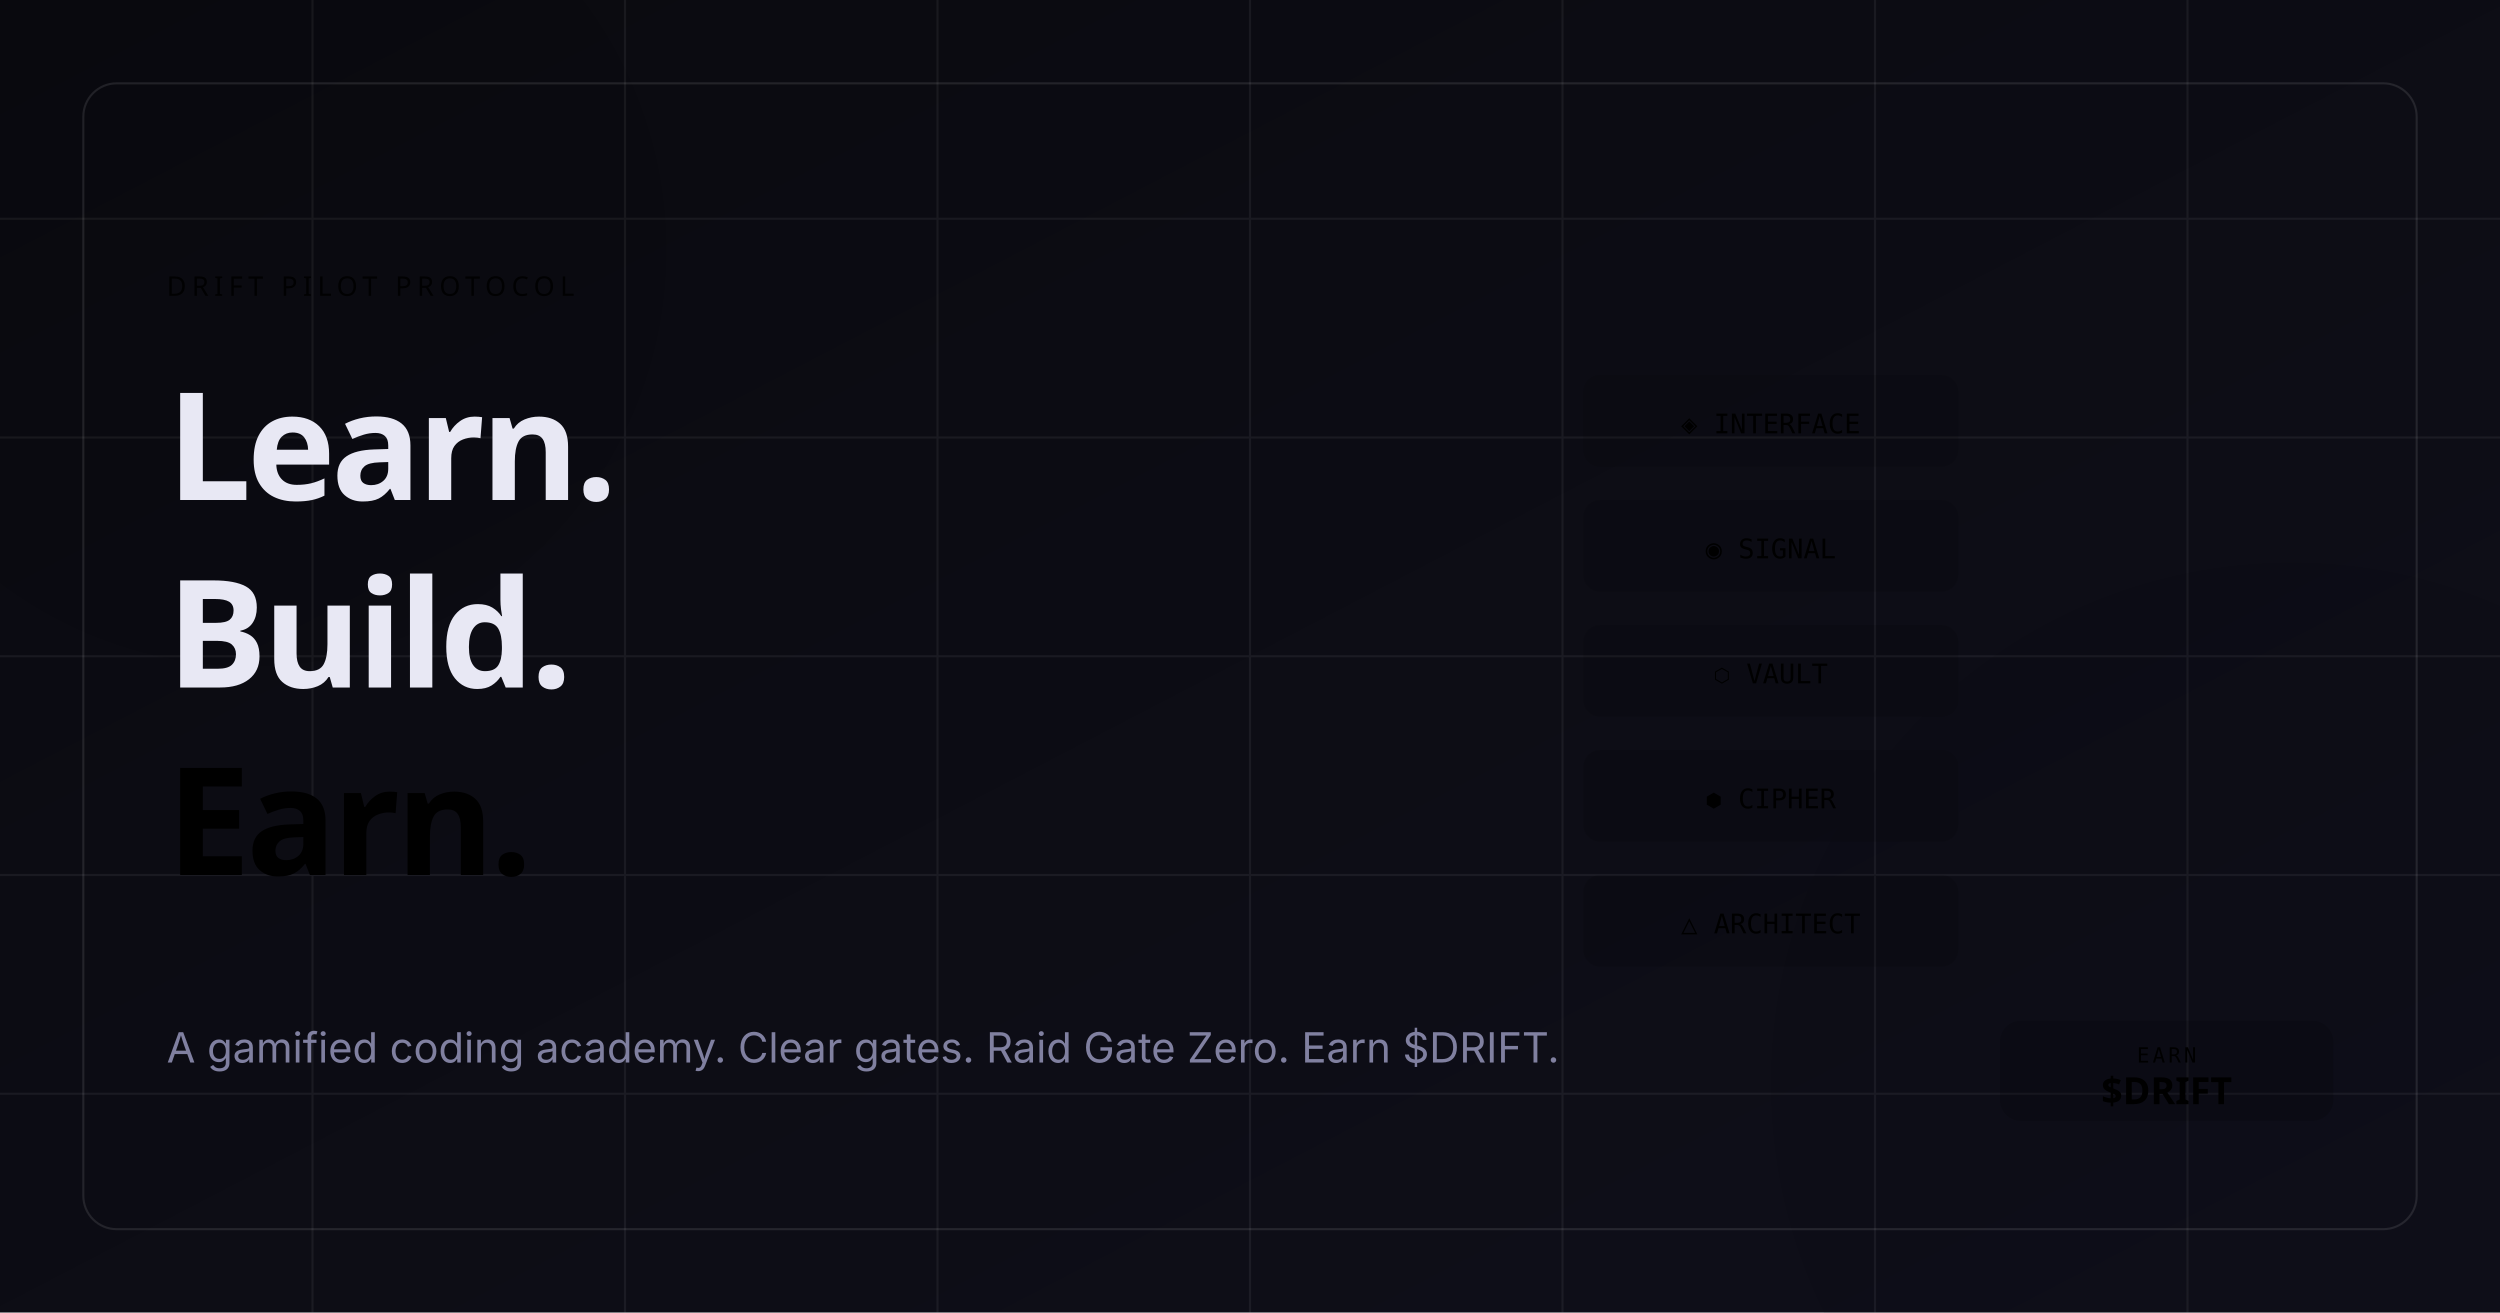
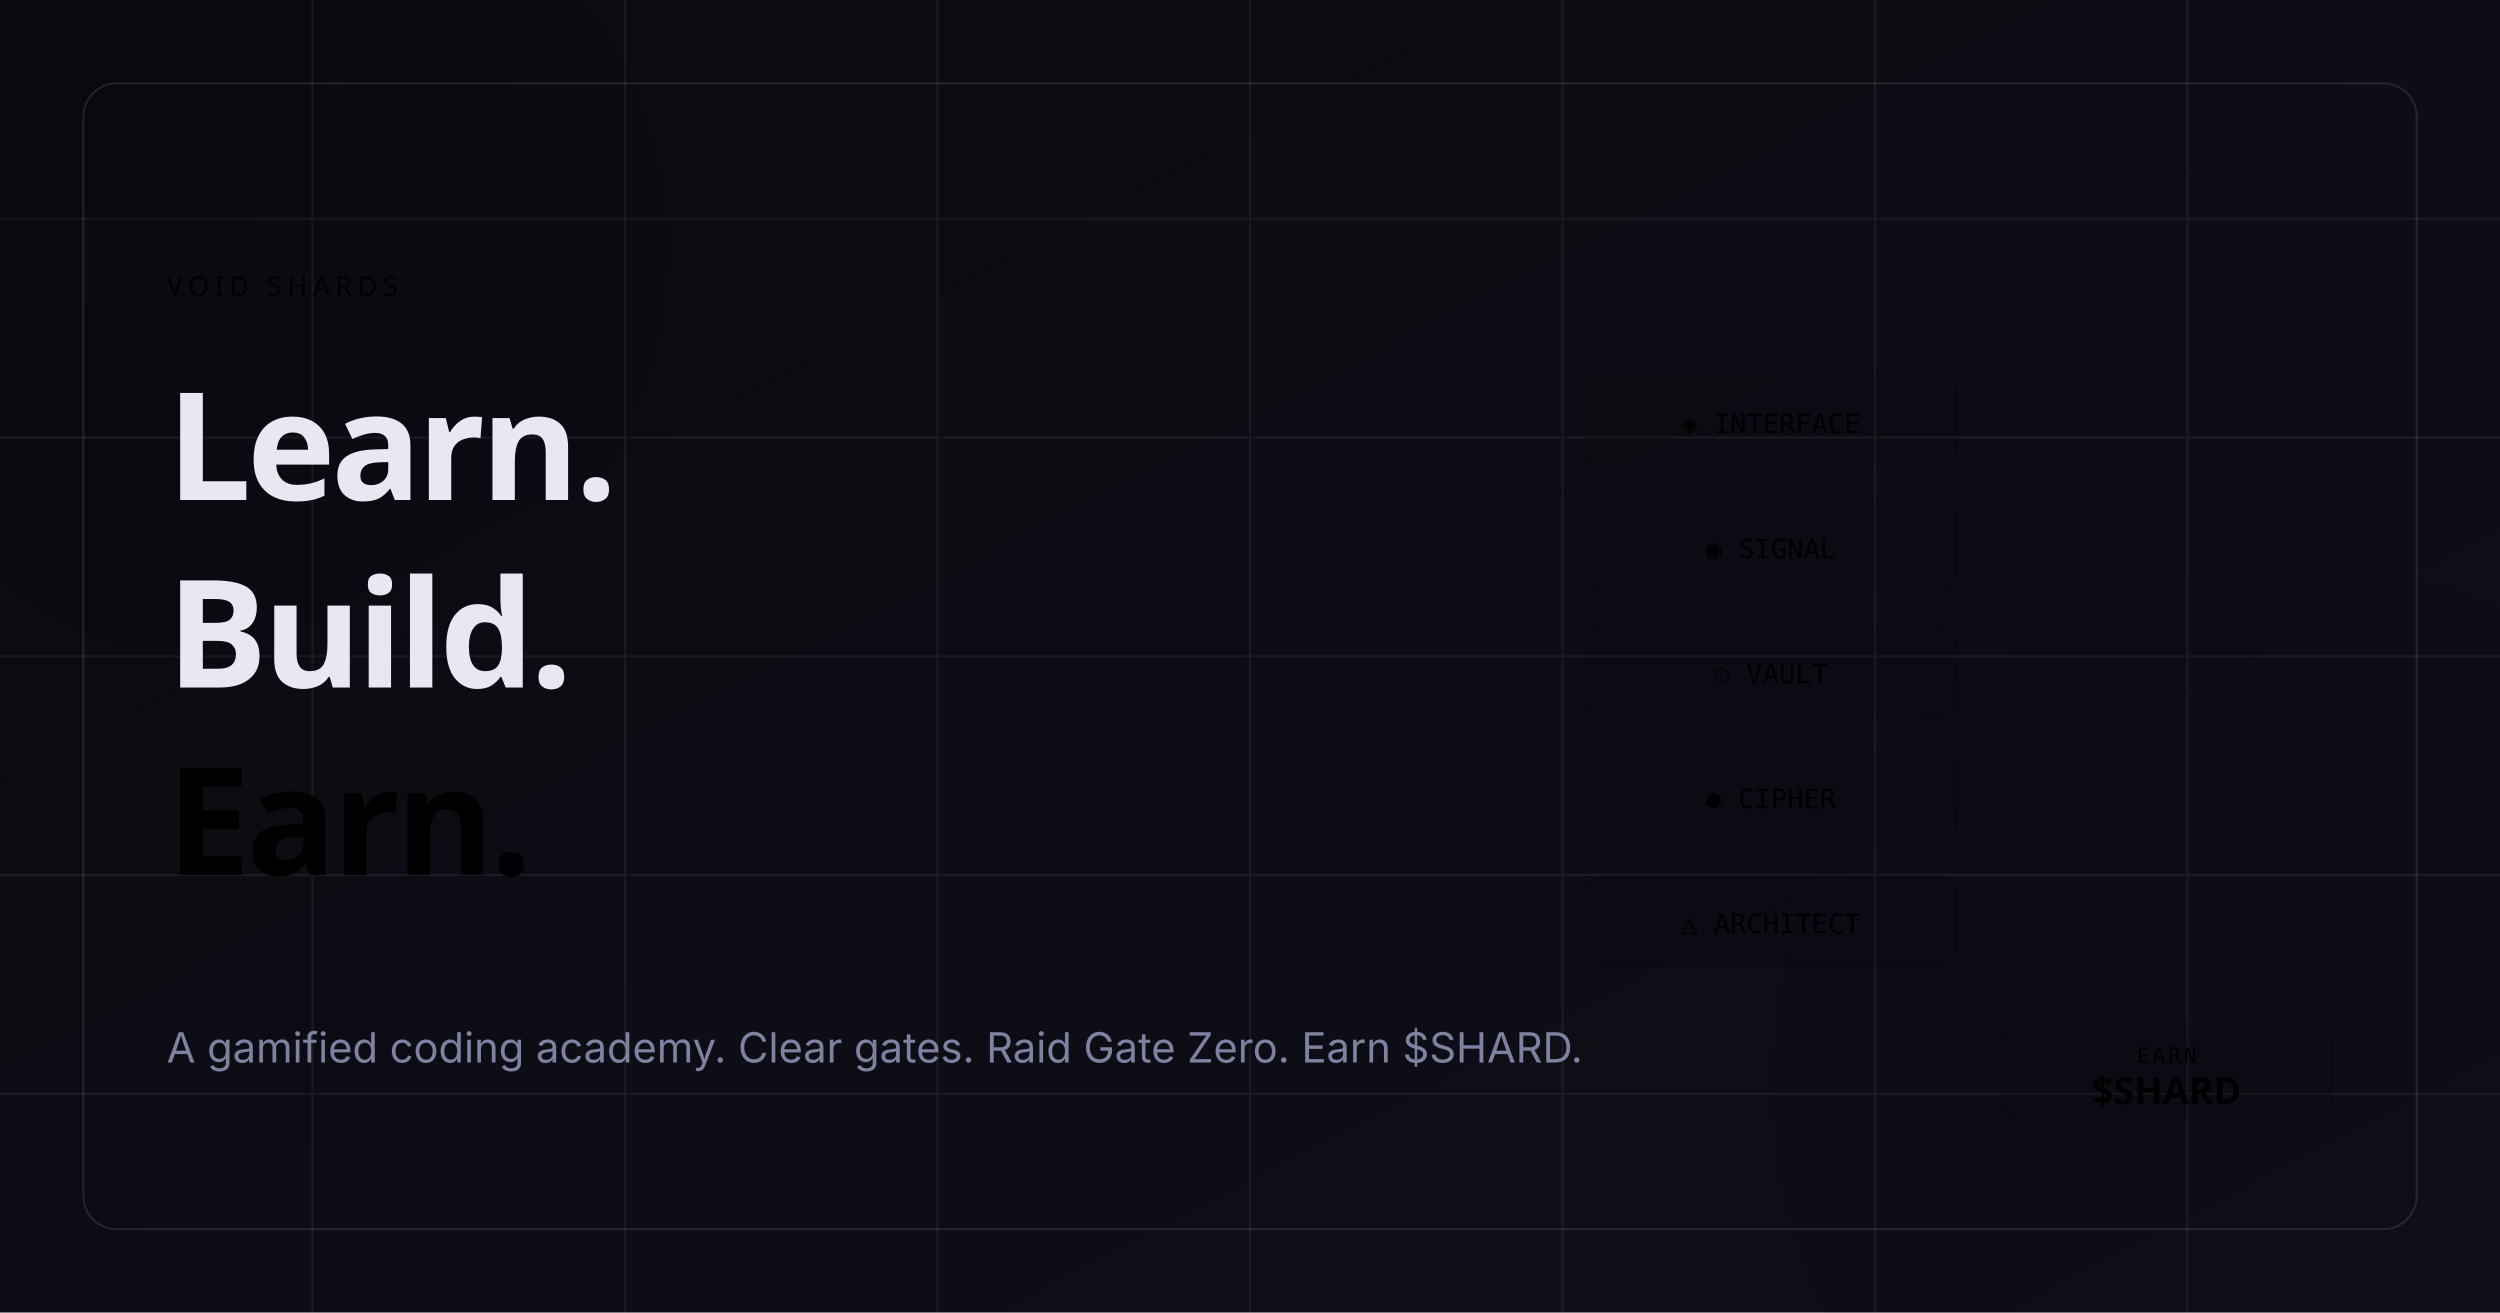
<svg xmlns="http://www.w3.org/2000/svg" width="1200" height="630" viewBox="0 0 1200 630">
  <defs>
    <linearGradient id="bg" x1="0" y1="0" x2="1" y2="1">
      <stop offset="0%" stop-color="#0a0a0f" />
      <stop offset="100%" stop-color="#0f0f1a" />
    </linearGradient>
    <linearGradient id="teal" x1="0" y1="0" x2="1" y2="0">
      <stop offset="0%" stop-color="oklch(0.78 0.18 185)" />
      <stop offset="100%" stop-color="oklch(0.72 0.28 185)" />
    </linearGradient>
  </defs>
  <rect width="1200" height="630" fill="url(#bg)" />
  <g opacity="0.06" stroke="#ffffff" stroke-width="1">
    <line x1="0" y1="105" x2="1200" y2="105" />
    <line x1="0" y1="210" x2="1200" y2="210" />
    <line x1="0" y1="315" x2="1200" y2="315" />
    <line x1="0" y1="420" x2="1200" y2="420" />
    <line x1="0" y1="525" x2="1200" y2="525" />
    <line x1="150" y1="0" x2="150" y2="630" />
    <line x1="300" y1="0" x2="300" y2="630" />
    <line x1="450" y1="0" x2="450" y2="630" />
    <line x1="600" y1="0" x2="600" y2="630" />
    <line x1="750" y1="0" x2="750" y2="630" />
    <line x1="900" y1="0" x2="900" y2="630" />
    <line x1="1050" y1="0" x2="1050" y2="630" />
  </g>
  <circle cx="120" cy="120" r="200" fill="oklch(0.72 0.28 185)" opacity="0.06" />
  <circle cx="1100" cy="520" r="250" fill="oklch(0.72 0.25 290)" opacity="0.06" />
  <rect x="40" y="40" width="1120" height="550" rx="16" fill="none" stroke="#ffffff" stroke-width="1" opacity="0.1" />
-   <text x="80" y="142" font-family="'Space Grotesk', sans-serif" font-size="13" font-weight="500" letter-spacing="0.2em" fill="oklch(0.78 0.18 185)" opacity="0.9" text-transform="uppercase">DRIFT PILOT PROTOCOL</text>
+   <text x="80" y="142" font-family="'Space Grotesk', sans-serif" font-size="13" font-weight="500" letter-spacing="0.2em" fill="oklch(0.78 0.18 185)" opacity="0.9" text-transform="uppercase">VOID SHARDS</text>
  <text x="80" y="240" font-family="'Space Grotesk', sans-serif" font-size="72" font-weight="700" fill="#e8e8f4" letter-spacing="-0.03em">Learn.</text>
  <text x="80" y="330" font-family="'Space Grotesk', sans-serif" font-size="72" font-weight="700" fill="#e8e8f4" letter-spacing="-0.03em">Build.</text>
  <text x="80" y="420" font-family="'Space Grotesk', sans-serif" font-size="72" font-weight="700" fill="oklch(0.78 0.18 185)" letter-spacing="-0.03em">Earn.</text>
-   <text x="80" y="510" font-family="'Inter', sans-serif" font-size="20" font-weight="400" fill="#8080a0">A gamified coding academy. Clear gates. Raid Gate Zero. Earn $DRIFT.</text>
+   <text x="80" y="510" font-family="'Inter', sans-serif" font-size="20" font-weight="400" fill="#8080a0">A gamified coding academy. Clear gates. Raid Gate Zero. Earn $SHARD.</text>
  <g transform="translate(760, 180)">
    <rect x="0" y="0" width="180" height="44" rx="8" fill="oklch(0.72 0.28 185)" opacity="0.12" />
    <rect x="0" y="0" width="180" height="44" rx="8" fill="none" stroke="oklch(0.72 0.28 185)" stroke-width="1" opacity="0.4" />
    <text x="90" y="28" font-family="'JetBrains Mono', monospace" font-size="13" font-weight="500" fill="oklch(0.78 0.18 185)" text-anchor="middle">◈ INTERFACE</text>
    <rect x="0" y="60" width="180" height="44" rx="8" fill="oklch(0.72 0.25 290)" opacity="0.12" />
    <rect x="0" y="60" width="180" height="44" rx="8" fill="none" stroke="oklch(0.72 0.25 290)" stroke-width="1" opacity="0.4" />
    <text x="90" y="88" font-family="'JetBrains Mono', monospace" font-size="13" font-weight="500" fill="oklch(0.78 0.22 290)" text-anchor="middle">◉ SIGNAL</text>
    <rect x="0" y="120" width="180" height="44" rx="8" fill="oklch(0.82 0.18 75)" opacity="0.12" />
    <rect x="0" y="120" width="180" height="44" rx="8" fill="none" stroke="oklch(0.82 0.18 75)" stroke-width="1" opacity="0.4" />
    <text x="90" y="148" font-family="'JetBrains Mono', monospace" font-size="13" font-weight="500" fill="oklch(0.82 0.18 75)" text-anchor="middle">⬡ VAULT</text>
    <rect x="0" y="180" width="180" height="44" rx="8" fill="oklch(0.72 0.28 340)" opacity="0.12" />
    <rect x="0" y="180" width="180" height="44" rx="8" fill="none" stroke="oklch(0.72 0.28 340)" stroke-width="1" opacity="0.4" />
    <text x="90" y="208" font-family="'JetBrains Mono', monospace" font-size="13" font-weight="500" fill="oklch(0.72 0.28 340)" text-anchor="middle">⬢ CIPHER</text>
    <rect x="0" y="240" width="180" height="44" rx="8" fill="oklch(0.9 0.22 135)" opacity="0.12" />
    <rect x="0" y="240" width="180" height="44" rx="8" fill="none" stroke="oklch(0.9 0.22 135)" stroke-width="1" opacity="0.4" />
    <text x="90" y="268" font-family="'JetBrains Mono', monospace" font-size="13" font-weight="500" fill="oklch(0.9 0.22 135)" text-anchor="middle">△ ARCHITECT</text>
  </g>
  <g transform="translate(960, 490)">
    <rect x="0" y="0" width="160" height="48" rx="10" fill="oklch(0.82 0.18 75)" opacity="0.15" />
    <rect x="0" y="0" width="160" height="48" rx="10" fill="none" stroke="oklch(0.82 0.18 75)" stroke-width="1.5" opacity="0.5" />
    <text x="80" y="20" font-family="'JetBrains Mono', monospace" font-size="10" font-weight="500" fill="oklch(0.82 0.18 75)" text-anchor="middle" letter-spacing="0.15em">EARN</text>
-     <text x="80" y="40" font-family="'Space Grotesk', sans-serif" font-size="18" font-weight="700" fill="oklch(0.82 0.18 75)" text-anchor="middle">$DRIFT</text>
+     <text x="80" y="40" font-family="'Space Grotesk', sans-serif" font-size="18" font-weight="700" fill="oklch(0.82 0.18 75)" text-anchor="middle">$SHARD</text>
  </g>
</svg>
